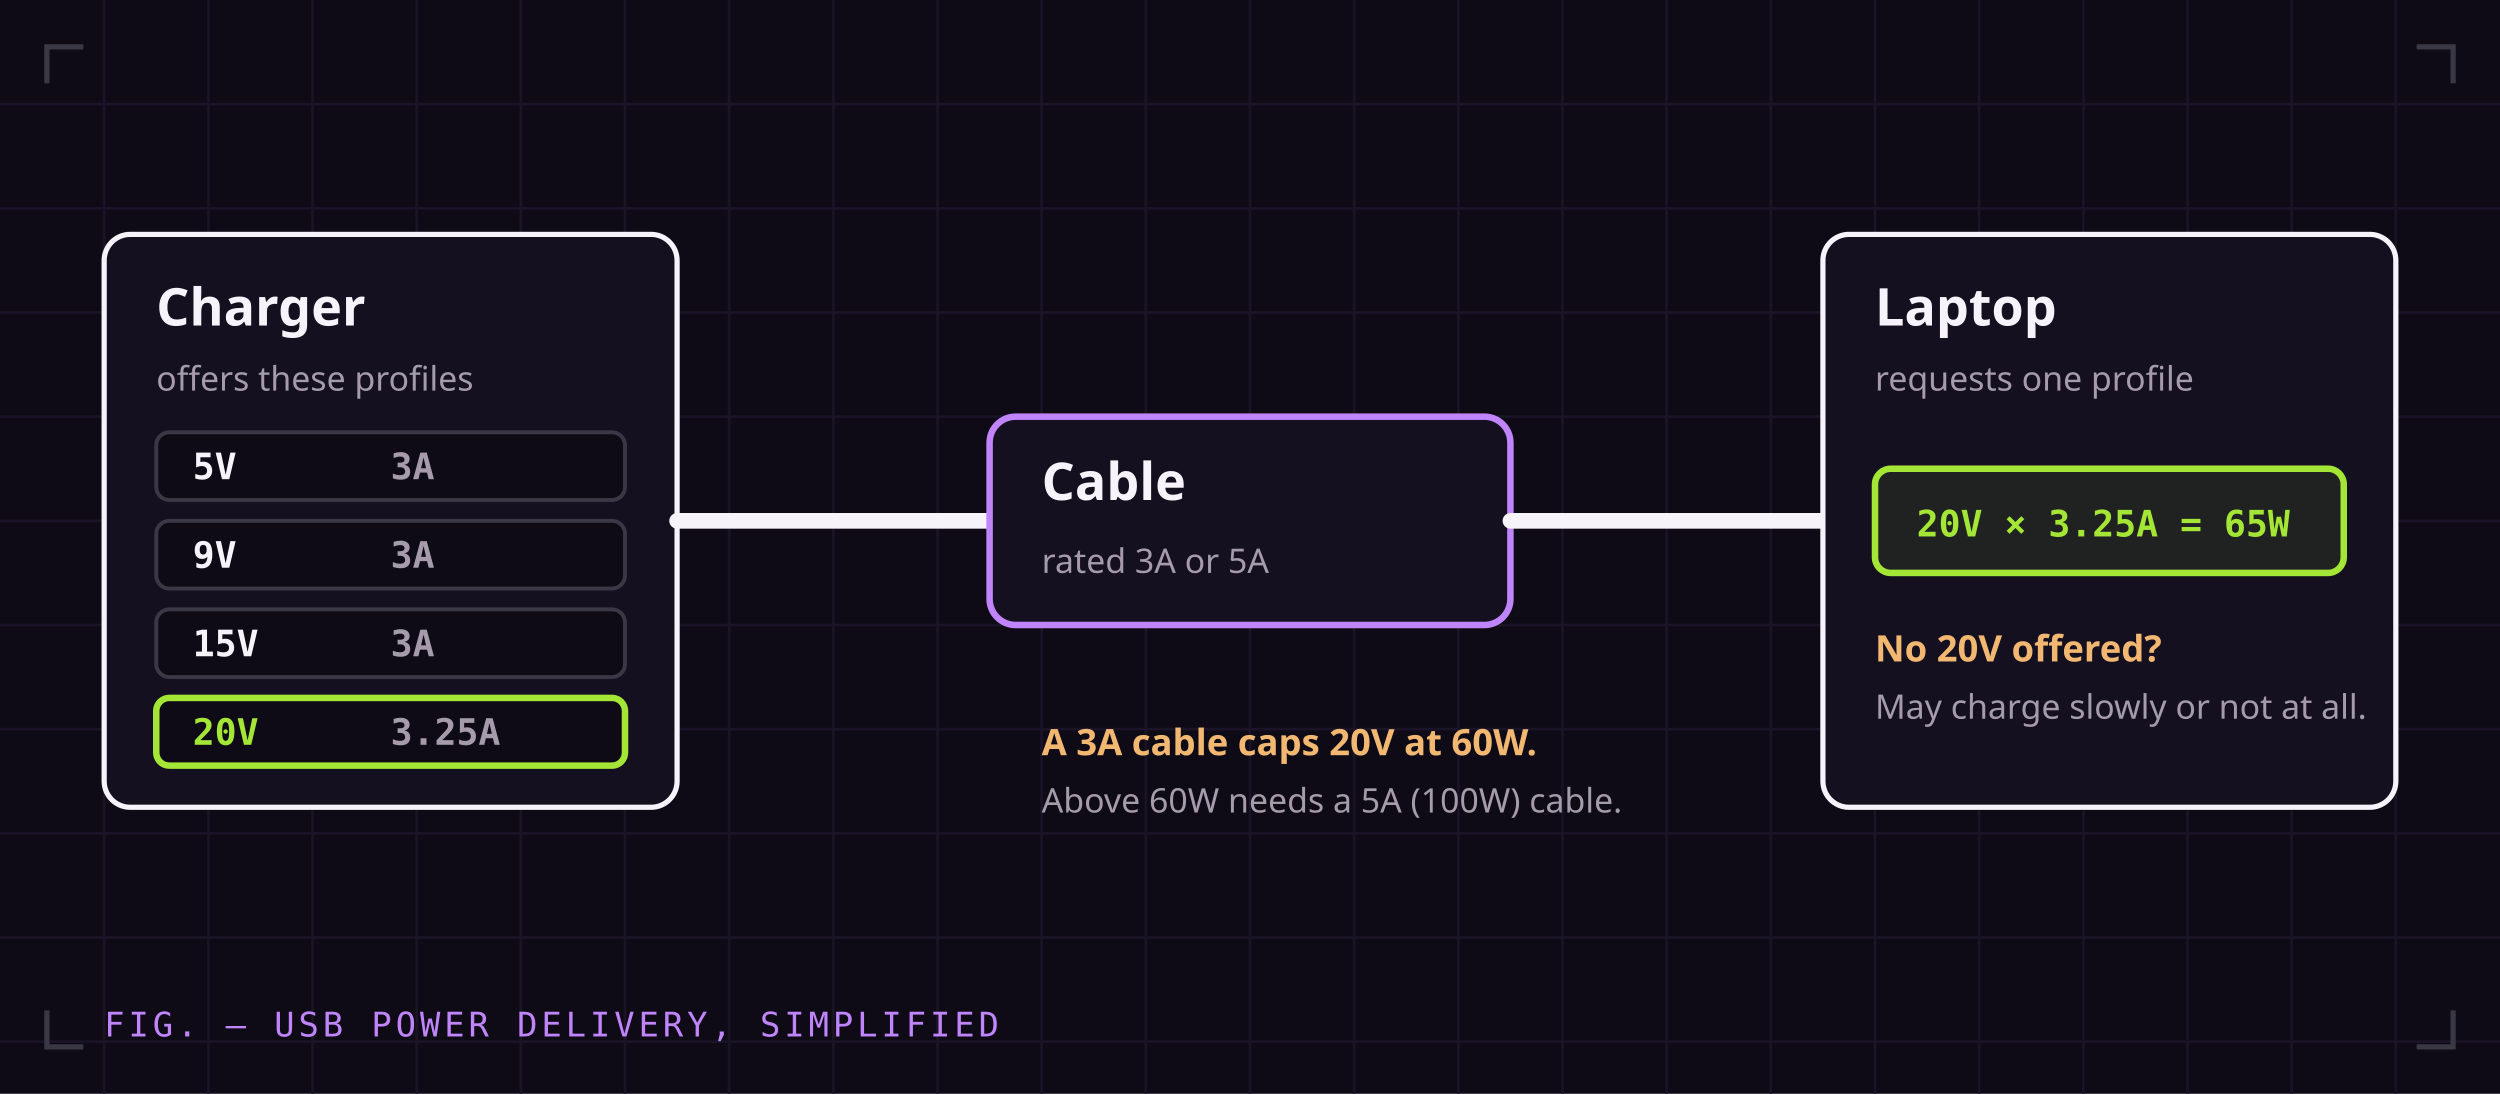
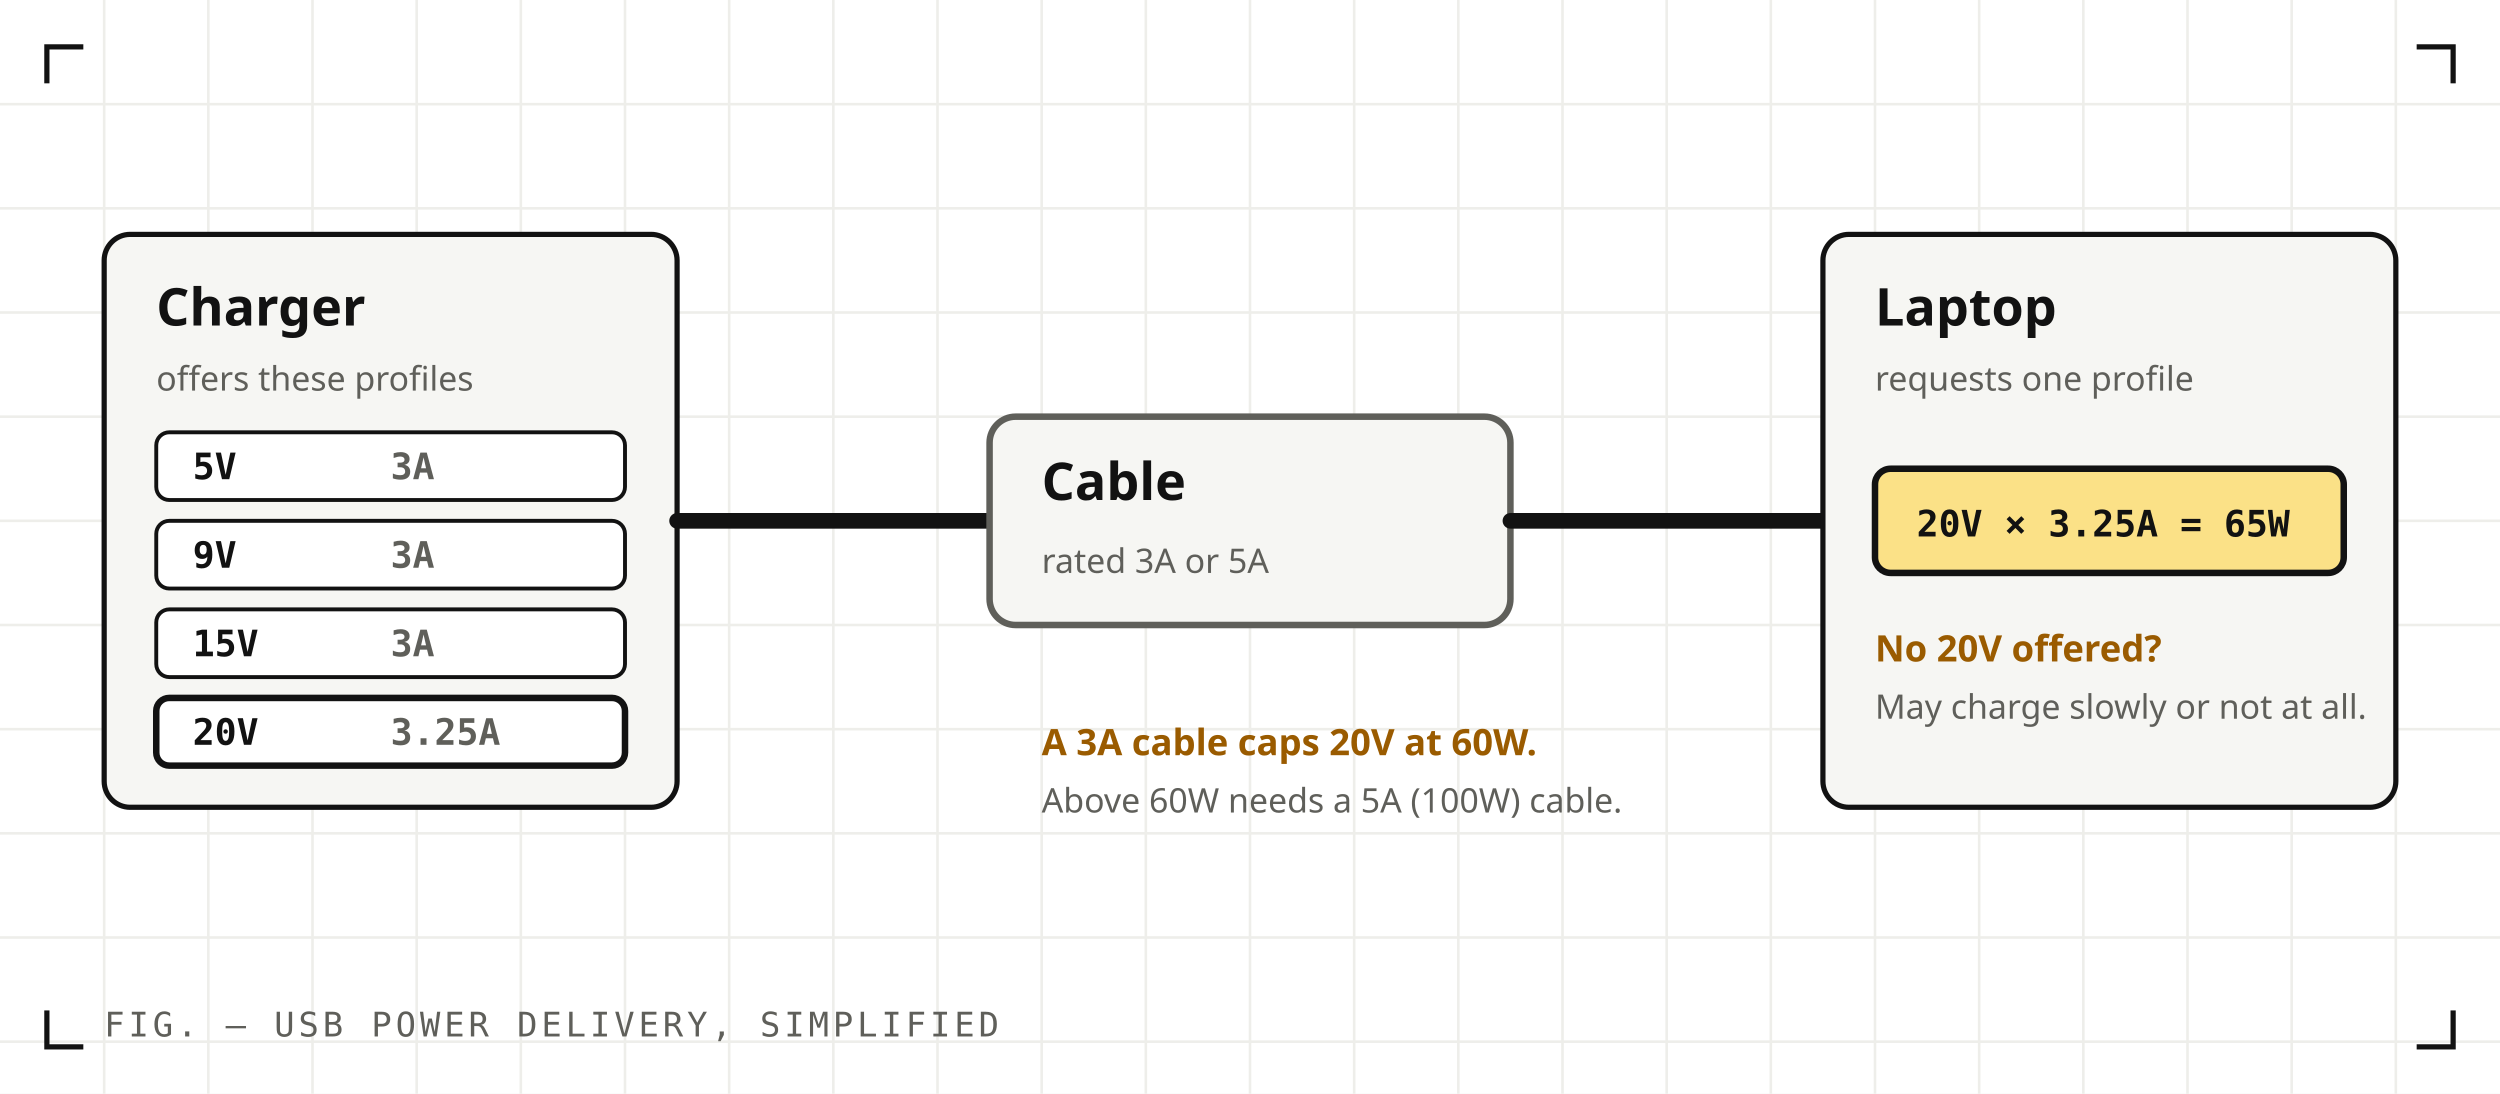
<svg xmlns="http://www.w3.org/2000/svg" viewBox="0 0 960 420" width="960" height="420" role="img" aria-label="Diagram: a USB-C charger offers 5, 9, 15, and 20 volt profiles; the laptop requests 20 volts at 3.25 amps for 65 watts; a 3 amp cable caps 20 volts at 60 watts">
-   <rect width="960" height="420" fill="#0e0a16" />
-   <path d="M40 0V420M80 0V420M120 0V420M160 0V420M200 0V420M240 0V420M280 0V420M320 0V420M360 0V420M400 0V420M440 0V420M480 0V420M520 0V420M560 0V420M600 0V420M640 0V420M680 0V420M720 0V420M760 0V420M800 0V420M840 0V420M880 0V420M920 0V420M0 40H960M0 80H960M0 120H960M0 160H960M0 200H960M0 240H960M0 280H960M0 320H960M0 360H960M0 400H960" stroke="#1b1427" stroke-width="1" />
-   <path d="M18 32V18H32 M942 32V18H928 M18 388V402H32 M942 388V402H928" fill="none" stroke="#3b3846" stroke-width="2" />
-   <text x="40" y="398" fill="#c084fc" font-family="ui-monospace,Consolas,monospace" font-size="13" letter-spacing="1.5">FIG. — USB POWER DELIVERY, SIMPLIFIED</text>
-   <rect x="40" y="90" width="220" height="220" rx="10" fill="#151020" stroke="#f7f3fb" stroke-width="2" />
-   <text x="60" y="125" fill="#f7f3fb" font-family="ui-sans-serif,system-ui,'Segoe UI',sans-serif" font-size="20" font-weight="600" text-anchor="start">Charger</text>
-   <text x="60" y="150" fill="#a59bab" font-family="ui-sans-serif,system-ui,'Segoe UI',sans-serif" font-size="13" font-weight="500" text-anchor="start">offers these profiles</text>
-   <rect x="60" y="166" width="180" height="26" rx="5" fill="#0e0a16" stroke="#3b3846" stroke-width="1.5" />
-   <text x="74" y="184" fill="#f7f3fb" font-family="ui-monospace,Consolas,monospace" font-size="14" font-weight="700" text-anchor="start">5V</text>
-   <text x="150" y="184" fill="#a59bab" font-family="ui-monospace,Consolas,monospace" font-size="14" font-weight="600" text-anchor="start">3A</text>
-   <rect x="60" y="200" width="180" height="26" rx="5" fill="#0e0a16" stroke="#3b3846" stroke-width="1.5" />
-   <text x="74" y="218" fill="#f7f3fb" font-family="ui-monospace,Consolas,monospace" font-size="14" font-weight="700" text-anchor="start">9V</text>
-   <text x="150" y="218" fill="#a59bab" font-family="ui-monospace,Consolas,monospace" font-size="14" font-weight="600" text-anchor="start">3A</text>
-   <rect x="60" y="234" width="180" height="26" rx="5" fill="#0e0a16" stroke="#3b3846" stroke-width="1.5" />
-   <text x="74" y="252" fill="#f7f3fb" font-family="ui-monospace,Consolas,monospace" font-size="14" font-weight="700" text-anchor="start">15V</text>
-   <text x="150" y="252" fill="#a59bab" font-family="ui-monospace,Consolas,monospace" font-size="14" font-weight="600" text-anchor="start">3A</text>
-   <rect x="60" y="268" width="180" height="26" rx="5" fill="#0e0a16" stroke="#a3e635" stroke-width="2.5" />
-   <text x="74" y="286" fill="#a3e635" font-family="ui-monospace,Consolas,monospace" font-size="14" font-weight="700" text-anchor="start">20V</text>
-   <text x="150" y="286" fill="#a59bab" font-family="ui-monospace,Consolas,monospace" font-size="14" font-weight="600" text-anchor="start">3.25A</text>
-   <path d="M260 200H380" fill="none" stroke="#f7f3fb" stroke-width="6" stroke-linecap="round" stroke-linejoin="round" />
-   <rect x="380" y="160" width="200" height="80" rx="10" fill="#151020" stroke="#c084fc" stroke-width="2.5" />
-   <text x="400" y="192" fill="#f7f3fb" font-family="ui-sans-serif,system-ui,'Segoe UI',sans-serif" font-size="20" font-weight="600" text-anchor="start">Cable</text>
-   <text x="400" y="220" fill="#a59bab" font-family="ui-sans-serif,system-ui,'Segoe UI',sans-serif" font-size="13" font-weight="500" text-anchor="start">rated 3A or 5A</text>
-   <path d="M580 200H700" fill="none" stroke="#f7f3fb" stroke-width="6" stroke-linecap="round" stroke-linejoin="round" />
-   <rect x="700" y="90" width="220" height="220" rx="10" fill="#151020" stroke="#f7f3fb" stroke-width="2" />
-   <text x="720" y="125" fill="#f7f3fb" font-family="ui-sans-serif,system-ui,'Segoe UI',sans-serif" font-size="20" font-weight="600" text-anchor="start">Laptop</text>
-   <text x="720" y="150" fill="#a59bab" font-family="ui-sans-serif,system-ui,'Segoe UI',sans-serif" font-size="13" font-weight="500" text-anchor="start">requests one profile</text>
-   <rect x="720" y="180" width="180" height="40" rx="6" fill="rgba(163,230,53,.08)" stroke="#a3e635" stroke-width="2.5" />
-   <text x="736" y="206" fill="#a3e635" font-family="ui-monospace,Consolas,monospace" font-size="14" font-weight="700" text-anchor="start">20V × 3.25A = 65W</text>
-   <text x="720" y="254" fill="#f2b872" font-family="ui-sans-serif,system-ui,'Segoe UI',sans-serif" font-size="14" font-weight="600" text-anchor="start">No 20V offered?</text>
-   <text x="720" y="276" fill="#a59bab" font-family="ui-sans-serif,system-ui,'Segoe UI',sans-serif" font-size="13" font-weight="500" text-anchor="start">May charge slowly or not at all.</text>
-   <text x="400" y="290" fill="#f2b872" font-family="ui-sans-serif,system-ui,'Segoe UI',sans-serif" font-size="14" font-weight="600" text-anchor="start">A 3A cable caps 20V at 60W.</text>
-   <text x="400" y="312" fill="#a59bab" font-family="ui-sans-serif,system-ui,'Segoe UI',sans-serif" font-size="13" font-weight="500" text-anchor="start">Above 60W needs a 5A (100W) cable.</text>
+   <rect width="960" height="420" fill="#ffffff" />
+   <path d="M40 0V420M80 0V420M120 0V420M160 0V420M200 0V420M240 0V420M280 0V420M320 0V420M360 0V420M400 0V420M440 0V420M480 0V420M520 0V420M560 0V420M600 0V420M640 0V420M680 0V420M720 0V420M760 0V420M800 0V420M840 0V420M880 0V420M920 0V420M0 40H960M0 80H960M0 120H960M0 160H960M0 200H960M0 240H960M0 280H960M0 320H960M0 360H960M0 400H960" stroke="#eeeeea" stroke-width="1" />
+   <path d="M18 32V18H32 M942 32V18H928 M18 388V402H32 M942 388V402H928" fill="none" stroke="#121212" stroke-width="2" />
+   <text x="40" y="398" fill="#5f5f5a" font-family="ui-monospace,Consolas,monospace" font-size="13" letter-spacing="1.5">FIG. — USB POWER DELIVERY, SIMPLIFIED</text>
+   <rect x="40" y="90" width="220" height="220" rx="10" fill="#f6f6f3" stroke="#121212" stroke-width="2" />
+   <text x="60" y="125" fill="#121212" font-family="ui-sans-serif,system-ui,'Segoe UI',sans-serif" font-size="20" font-weight="600" text-anchor="start">Charger</text>
+   <text x="60" y="150" fill="#5f5f5a" font-family="ui-sans-serif,system-ui,'Segoe UI',sans-serif" font-size="13" font-weight="500" text-anchor="start">offers these profiles</text>
+   <rect x="60" y="166" width="180" height="26" rx="5" fill="#ffffff" stroke="#121212" stroke-width="1.5" />
+   <text x="74" y="184" fill="#121212" font-family="ui-monospace,Consolas,monospace" font-size="14" font-weight="700" text-anchor="start">5V</text>
+   <text x="150" y="184" fill="#5f5f5a" font-family="ui-monospace,Consolas,monospace" font-size="14" font-weight="600" text-anchor="start">3A</text>
+   <rect x="60" y="200" width="180" height="26" rx="5" fill="#ffffff" stroke="#121212" stroke-width="1.5" />
+   <text x="74" y="218" fill="#121212" font-family="ui-monospace,Consolas,monospace" font-size="14" font-weight="700" text-anchor="start">9V</text>
+   <text x="150" y="218" fill="#5f5f5a" font-family="ui-monospace,Consolas,monospace" font-size="14" font-weight="600" text-anchor="start">3A</text>
+   <rect x="60" y="234" width="180" height="26" rx="5" fill="#ffffff" stroke="#121212" stroke-width="1.5" />
+   <text x="74" y="252" fill="#121212" font-family="ui-monospace,Consolas,monospace" font-size="14" font-weight="700" text-anchor="start">15V</text>
+   <text x="150" y="252" fill="#5f5f5a" font-family="ui-monospace,Consolas,monospace" font-size="14" font-weight="600" text-anchor="start">3A</text>
+   <rect x="60" y="268" width="180" height="26" rx="5" fill="#ffffff" stroke="#121212" stroke-width="2.5" />
+   <text x="74" y="286" fill="#121212" font-family="ui-monospace,Consolas,monospace" font-size="14" font-weight="700" text-anchor="start">20V</text>
+   <text x="150" y="286" fill="#5f5f5a" font-family="ui-monospace,Consolas,monospace" font-size="14" font-weight="600" text-anchor="start">3.25A</text>
+   <path d="M260 200H380" fill="none" stroke="#121212" stroke-width="6" stroke-linecap="round" stroke-linejoin="round" />
+   <rect x="380" y="160" width="200" height="80" rx="10" fill="#f6f6f3" stroke="#5f5f5a" stroke-width="2.5" />
+   <text x="400" y="192" fill="#121212" font-family="ui-sans-serif,system-ui,'Segoe UI',sans-serif" font-size="20" font-weight="600" text-anchor="start">Cable</text>
+   <text x="400" y="220" fill="#5f5f5a" font-family="ui-sans-serif,system-ui,'Segoe UI',sans-serif" font-size="13" font-weight="500" text-anchor="start">rated 3A or 5A</text>
+   <path d="M580 200H700" fill="none" stroke="#121212" stroke-width="6" stroke-linecap="round" stroke-linejoin="round" />
+   <rect x="700" y="90" width="220" height="220" rx="10" fill="#f6f6f3" stroke="#121212" stroke-width="2" />
+   <text x="720" y="125" fill="#121212" font-family="ui-sans-serif,system-ui,'Segoe UI',sans-serif" font-size="20" font-weight="600" text-anchor="start">Laptop</text>
+   <text x="720" y="150" fill="#5f5f5a" font-family="ui-sans-serif,system-ui,'Segoe UI',sans-serif" font-size="13" font-weight="500" text-anchor="start">requests one profile</text>
+   <rect x="720" y="180" width="180" height="40" rx="6" fill="rgba(255,207,46,.55)" stroke="#121212" stroke-width="2.5" />
+   <text x="736" y="206" fill="#121212" font-family="ui-monospace,Consolas,monospace" font-size="14" font-weight="700" text-anchor="start">20V × 3.25A = 65W</text>
+   <text x="720" y="254" fill="#9a5b00" font-family="ui-sans-serif,system-ui,'Segoe UI',sans-serif" font-size="14" font-weight="600" text-anchor="start">No 20V offered?</text>
+   <text x="720" y="276" fill="#5f5f5a" font-family="ui-sans-serif,system-ui,'Segoe UI',sans-serif" font-size="13" font-weight="500" text-anchor="start">May charge slowly or not at all.</text>
+   <text x="400" y="290" fill="#9a5b00" font-family="ui-sans-serif,system-ui,'Segoe UI',sans-serif" font-size="14" font-weight="600" text-anchor="start">A 3A cable caps 20V at 60W.</text>
+   <text x="400" y="312" fill="#5f5f5a" font-family="ui-sans-serif,system-ui,'Segoe UI',sans-serif" font-size="13" font-weight="500" text-anchor="start">Above 60W needs a 5A (100W) cable.</text>
</svg>
